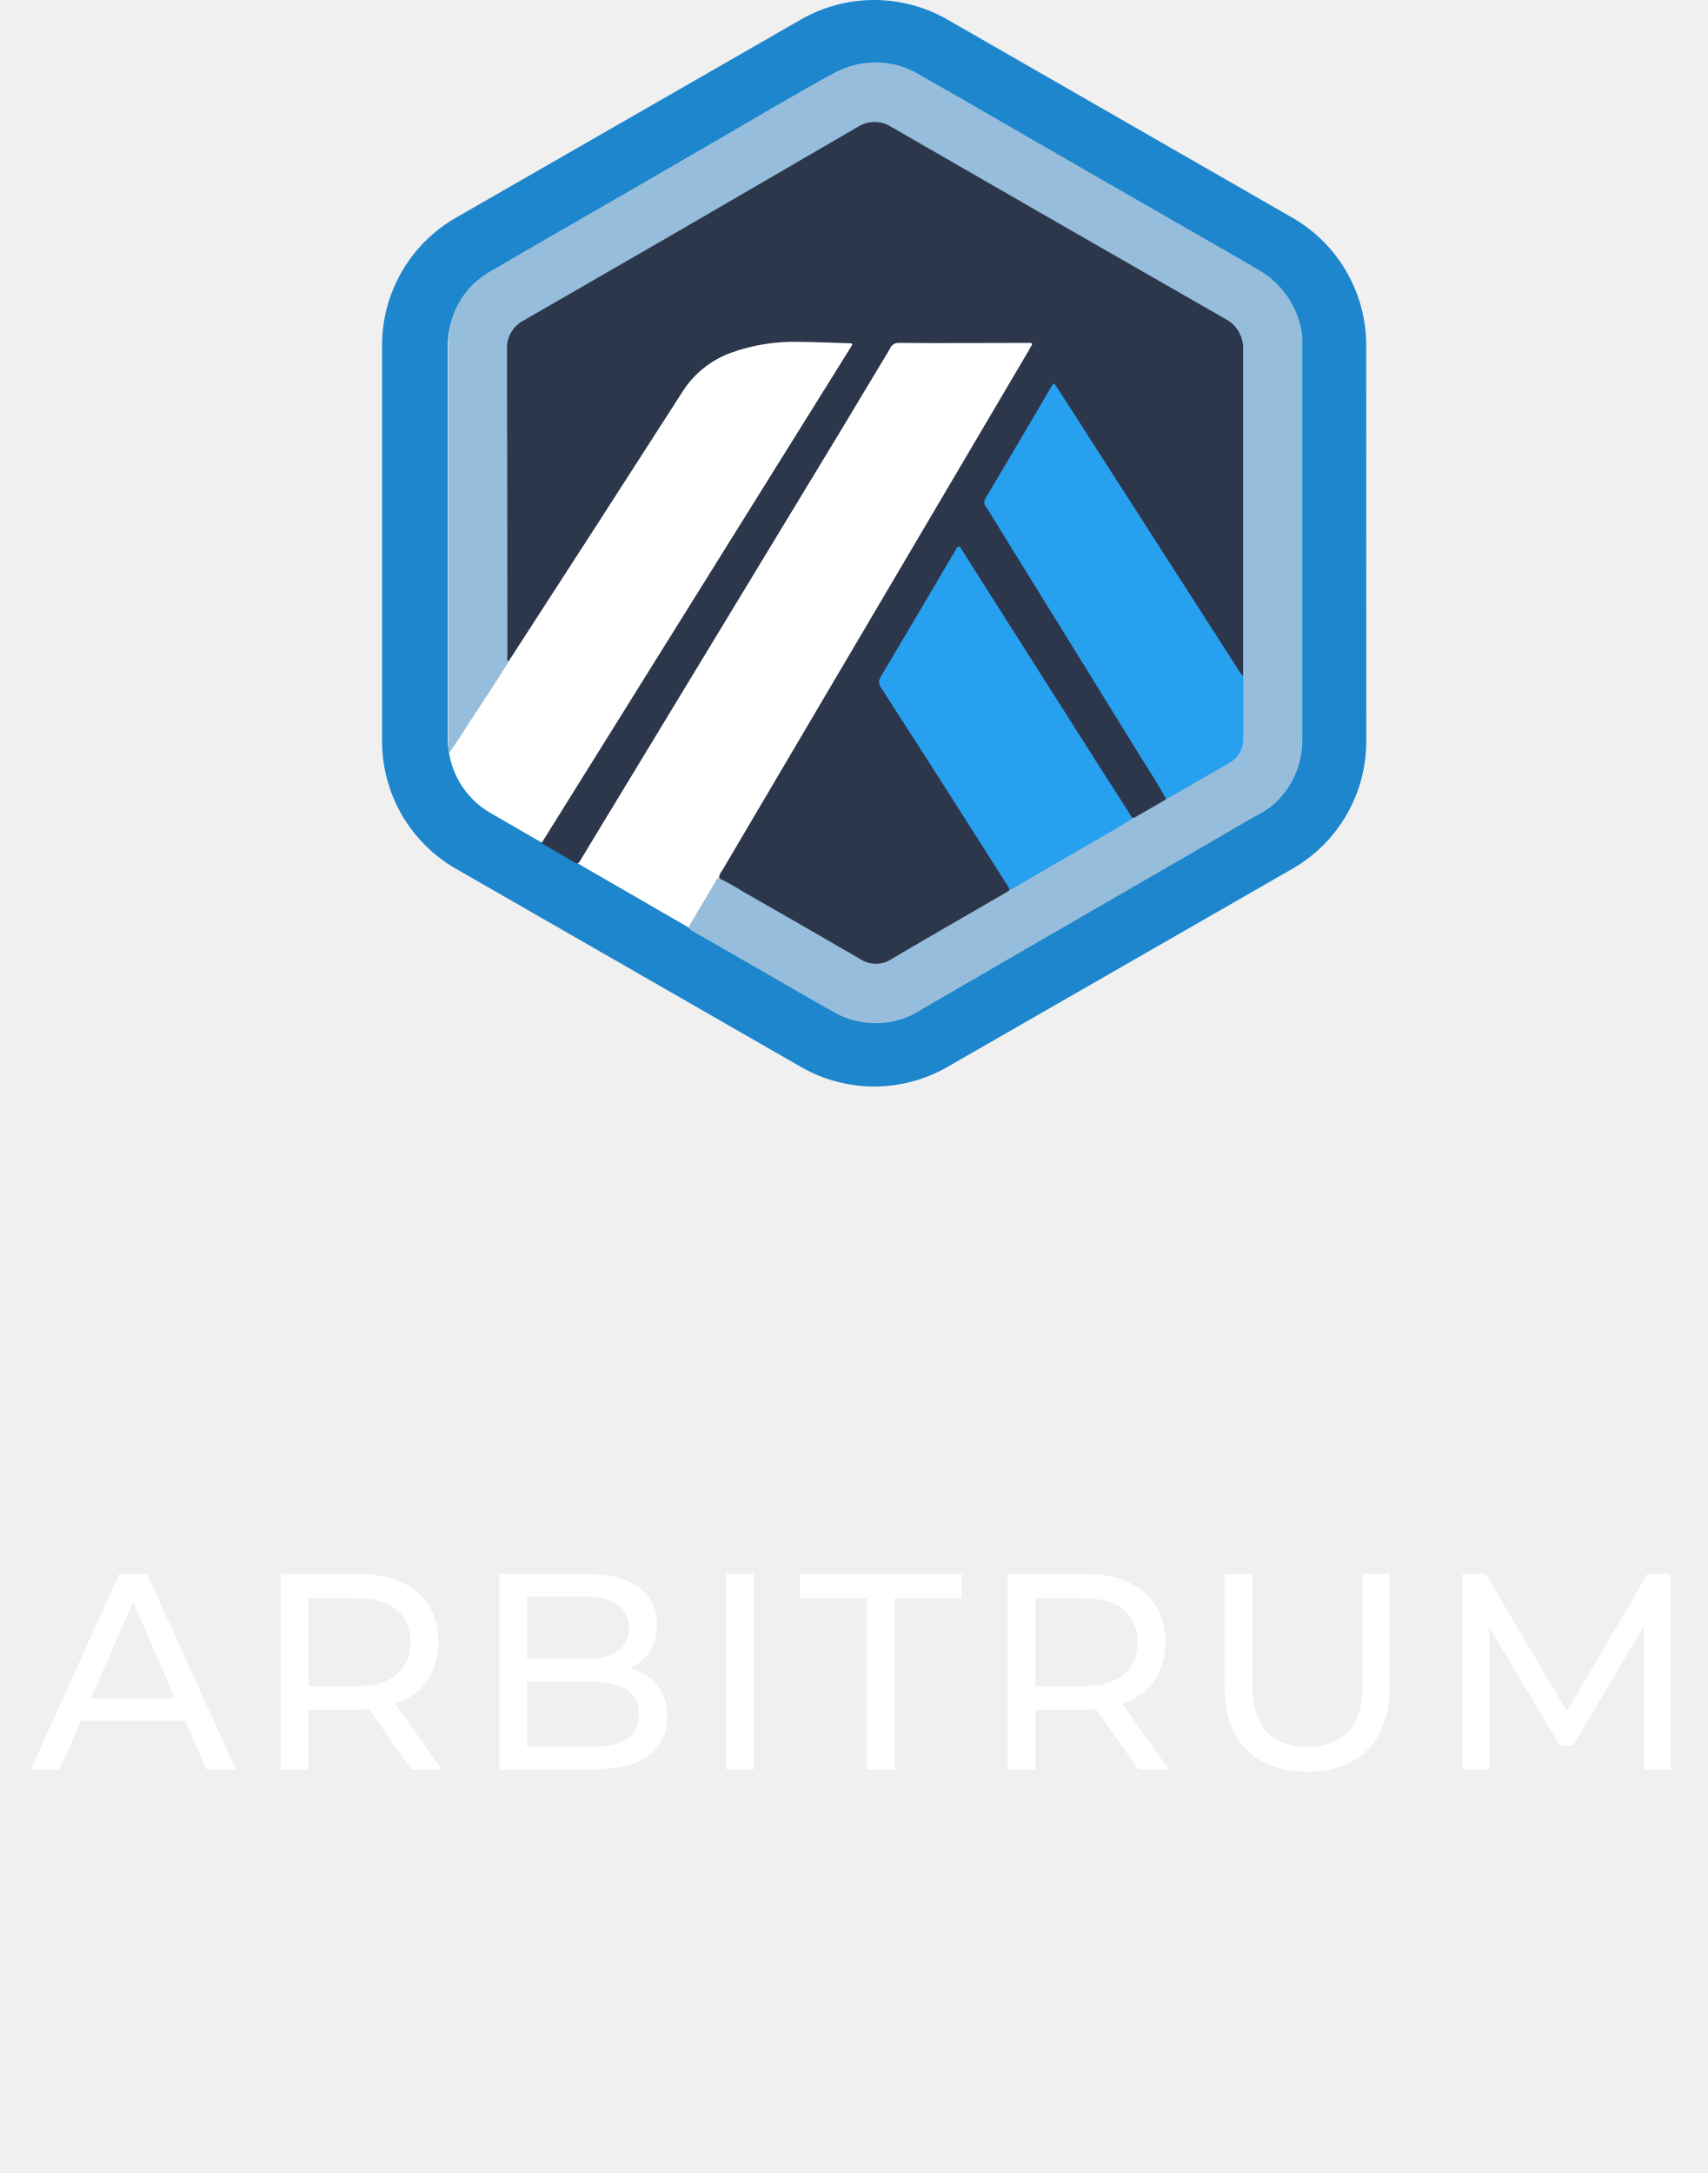
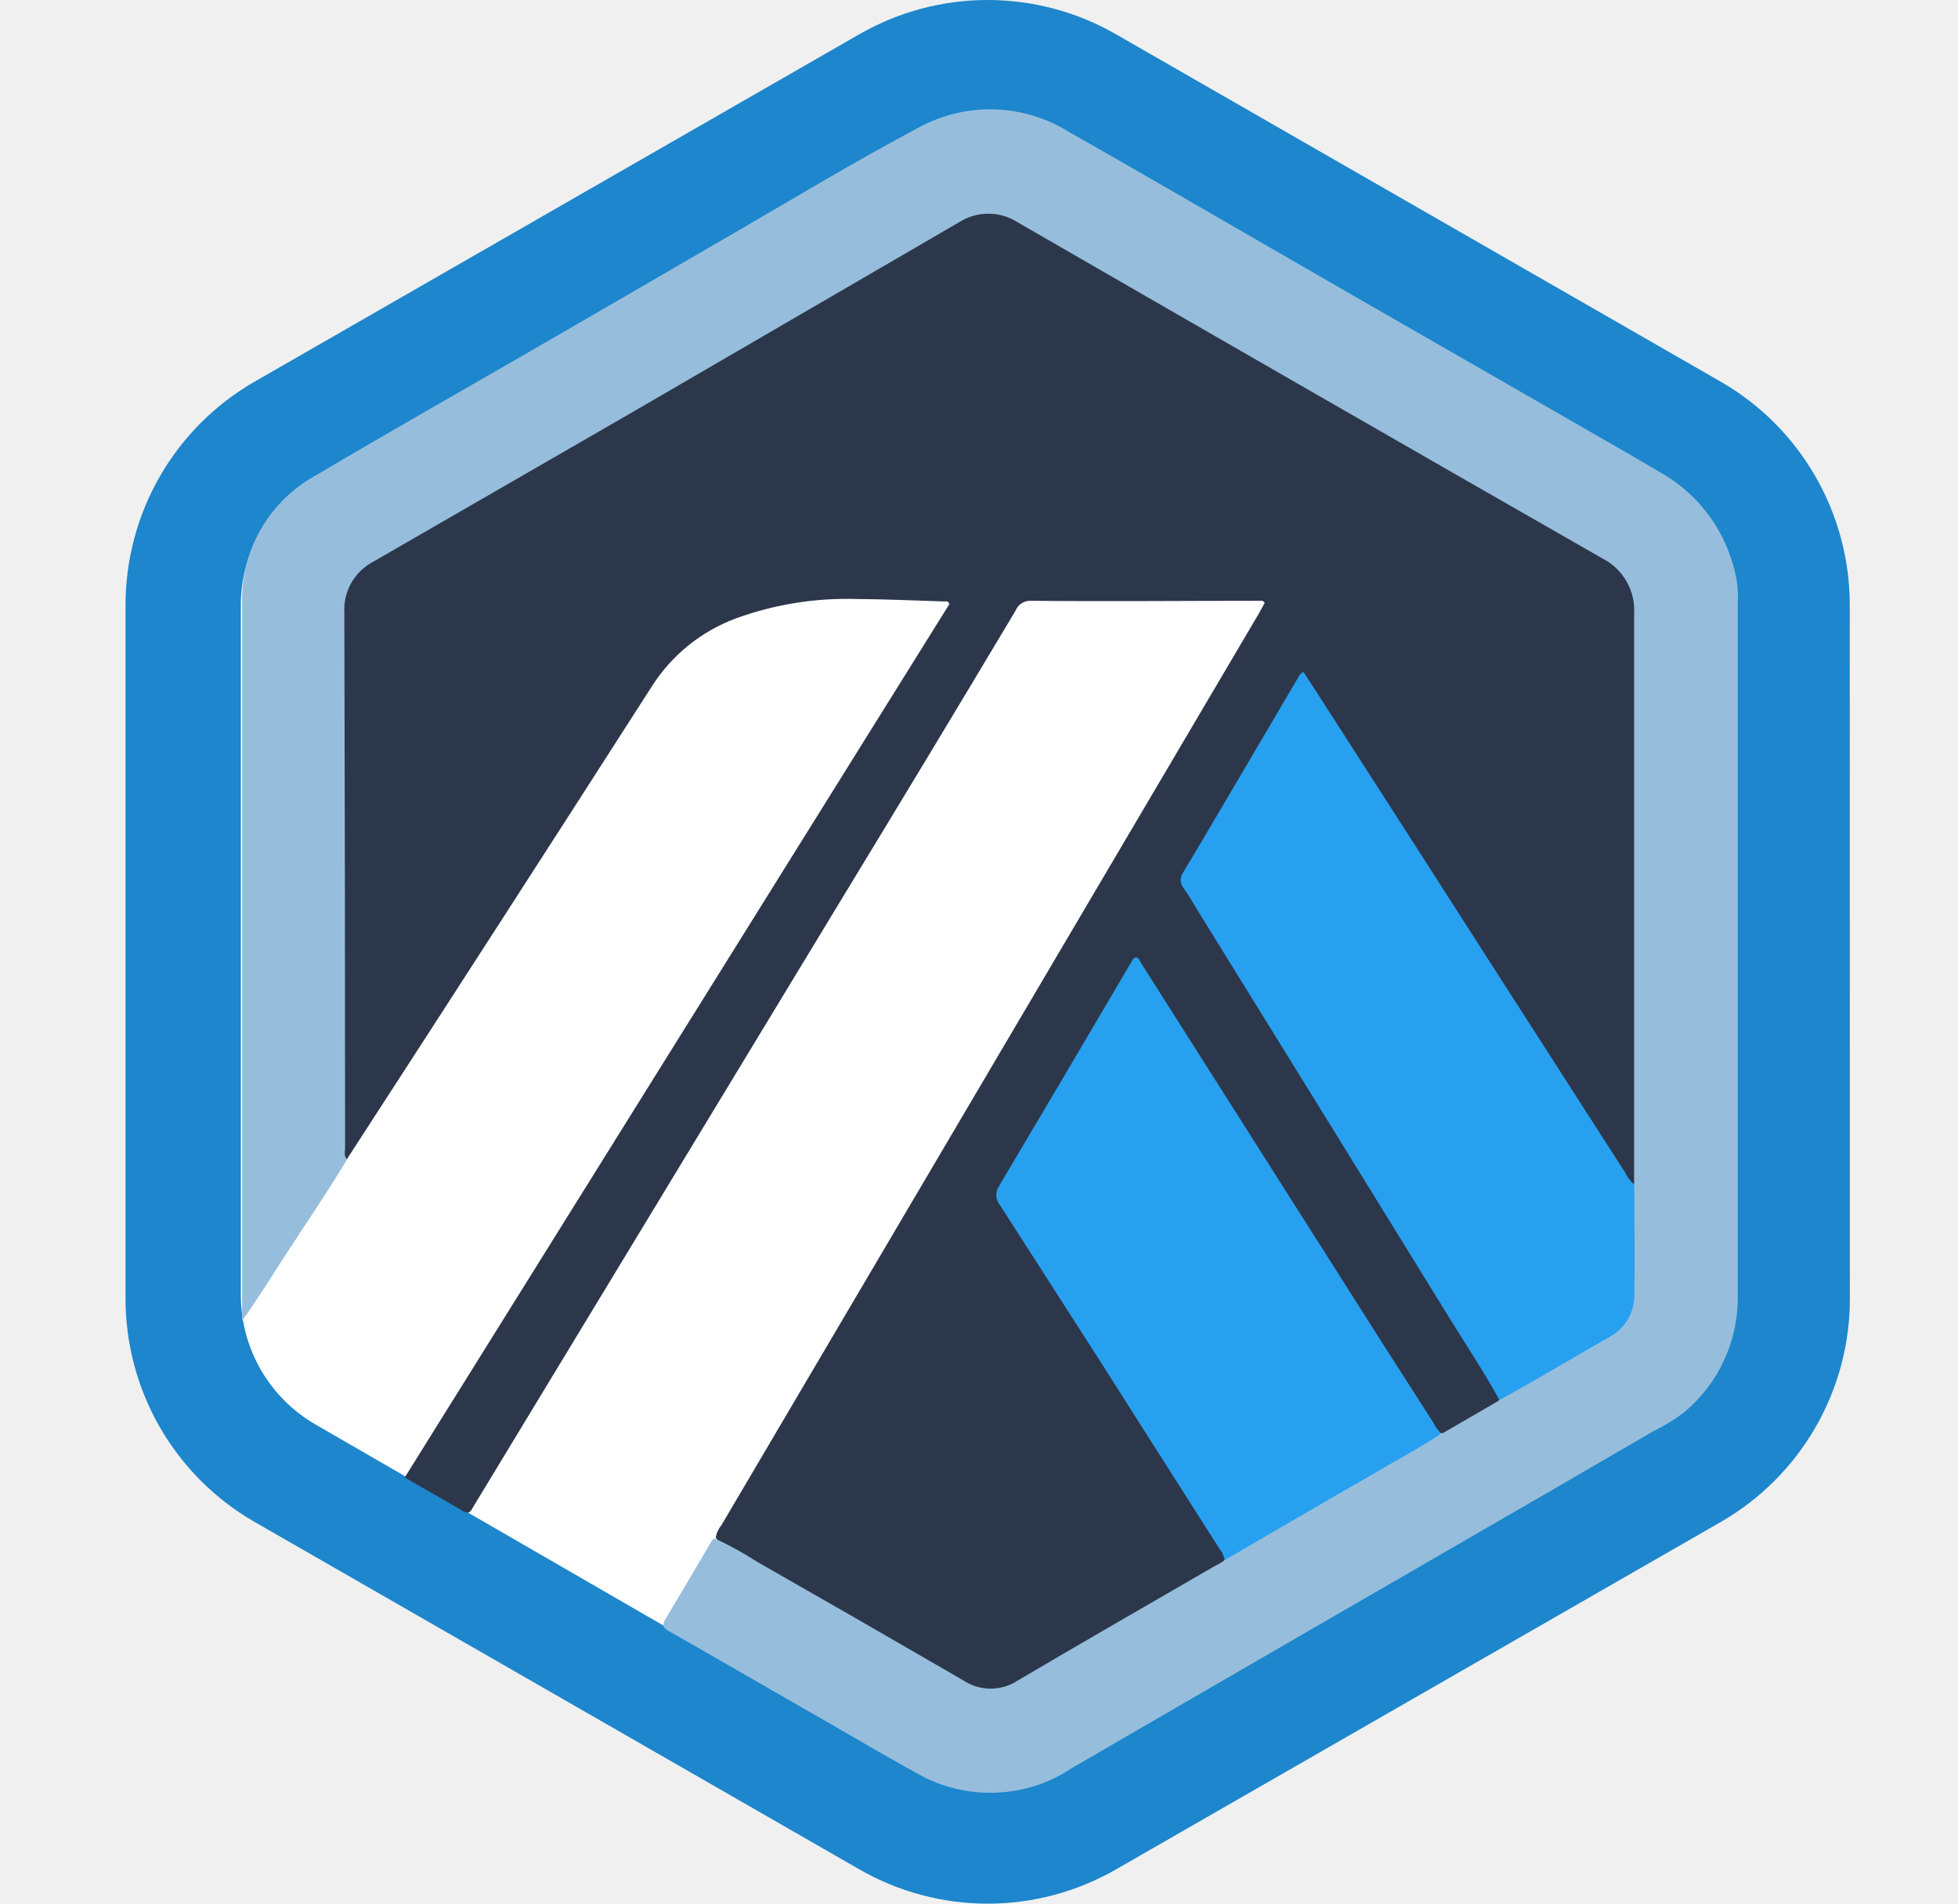
- <svg xmlns="http://www.w3.org/2000/svg" width="55" height="70" viewBox="0 0 55 70" fill="none">
-   <path d="M44.012 23.875C44.013 24.706 43.794 25.524 43.379 26.244C42.963 26.965 42.365 27.563 41.645 27.979L30.519 34.37C29.801 34.783 28.988 35 28.16 35C27.332 35 26.519 34.783 25.801 34.37L14.675 27.979C13.955 27.563 13.357 26.965 12.941 26.244C12.526 25.524 12.307 24.706 12.308 23.875V11.125C12.307 10.293 12.526 9.476 12.941 8.755C13.357 8.034 13.955 7.436 14.675 7.02L25.801 0.629C26.519 0.217 27.332 0 28.159 0C28.986 0 29.799 0.217 30.517 0.629L41.642 7.02C42.363 7.436 42.961 8.034 43.376 8.755C43.792 9.476 44.01 10.293 44.01 11.125L44.012 23.875Z" fill="#1D86CC" />
-   <path d="M26.785 2.406L15.801 8.752C15.385 8.992 15.039 9.337 14.798 9.752C14.557 10.168 14.43 10.639 14.428 11.119V23.821C14.43 24.301 14.557 24.772 14.798 25.188C15.038 25.603 15.383 25.948 15.799 26.189L26.797 32.544C27.214 32.786 27.687 32.914 28.17 32.914C28.652 32.914 29.125 32.786 29.543 32.544L40.526 26.203C40.942 25.963 41.288 25.618 41.529 25.202C41.77 24.787 41.897 24.316 41.899 23.836V11.133C41.897 10.653 41.77 10.182 41.529 9.767C41.288 9.351 40.942 9.006 40.526 8.766L29.531 2.408C29.113 2.167 28.64 2.04 28.158 2.04C27.676 2.04 27.202 2.167 26.785 2.408V2.406Z" fill="white" />
-   <path d="M23.159 28.272C23.174 28.185 23.212 28.103 23.268 28.035C26.553 22.459 29.84 16.885 33.127 11.311C33.172 11.233 33.215 11.155 33.252 11.086C33.224 11.034 33.191 11.046 33.162 11.046C31.759 11.046 30.355 11.06 28.949 11.046C28.889 11.044 28.829 11.061 28.779 11.095C28.729 11.128 28.691 11.177 28.669 11.233C27.614 12.999 26.553 14.757 25.488 16.507C23.239 20.218 20.99 23.93 18.739 27.642C18.72 27.675 18.699 27.706 18.68 27.741C18.642 27.817 18.595 27.829 18.514 27.784C18.166 27.576 17.804 27.377 17.442 27.164L27.455 11.107C27.434 11.041 27.389 11.058 27.356 11.058C26.818 11.041 26.281 11.017 25.746 11.013C24.993 10.991 24.243 11.111 23.535 11.368C22.891 11.606 22.343 12.05 21.977 12.632C20.147 15.486 18.309 18.336 16.464 21.18L16.377 21.314C16.27 21.314 16.287 21.227 16.277 21.165C16.27 21.074 16.27 20.982 16.277 20.891C16.277 17.742 16.277 14.597 16.277 11.45C16.26 11.179 16.325 10.909 16.464 10.675C16.602 10.441 16.808 10.255 17.054 10.139C19.473 8.761 21.876 7.353 24.288 5.959C25.365 5.338 26.444 4.723 27.512 4.086C27.714 3.952 27.95 3.881 28.192 3.881C28.435 3.881 28.672 3.952 28.873 4.086C30.838 5.239 32.819 6.366 34.791 7.502L39.263 10.073C39.369 10.132 39.473 10.198 39.58 10.257C39.755 10.35 39.899 10.49 39.996 10.662C40.094 10.834 40.14 11.031 40.129 11.228C40.129 14.651 40.129 18.074 40.129 21.497C40.133 21.577 40.124 21.657 40.101 21.733C39.982 21.847 39.94 21.719 39.897 21.658C39.719 21.409 39.561 21.146 39.395 20.888C38.074 18.82 36.749 16.754 35.418 14.691C34.971 13.995 34.519 13.299 34.076 12.601C33.972 12.438 33.955 12.435 33.839 12.601C33.172 13.731 32.505 14.86 31.839 15.988C31.802 16.051 31.787 16.124 31.794 16.196C31.801 16.268 31.831 16.337 31.879 16.391C32.429 17.276 32.981 18.163 33.536 19.052L36.344 23.592C36.723 24.206 37.102 24.819 37.483 25.431C37.552 25.514 37.592 25.619 37.594 25.727C37.518 25.876 37.357 25.919 37.227 25.987C37.009 26.144 36.77 26.269 36.517 26.357C36.382 26.323 36.332 26.2 36.268 26.099C35.399 24.744 34.542 23.381 33.678 22.022C32.791 20.626 31.908 19.224 31.015 17.83C30.902 17.65 30.883 17.65 30.779 17.83C30.005 19.134 29.24 20.446 28.461 21.75C28.422 21.811 28.402 21.883 28.406 21.956C28.409 22.028 28.435 22.098 28.48 22.155C29.529 23.769 30.551 25.398 31.588 27.019C31.877 27.471 32.168 27.924 32.452 28.378C32.507 28.468 32.583 28.556 32.533 28.674C32.261 28.887 31.968 29.069 31.657 29.218L28.743 30.928C28.588 31.029 28.407 31.084 28.222 31.084C28.037 31.084 27.856 31.029 27.701 30.928C26.281 30.102 24.851 29.281 23.41 28.463C23.31 28.423 23.224 28.357 23.159 28.272Z" fill="#2D374B" />
-   <path d="M40.045 21.781C40.045 21.695 40.045 21.61 40.045 21.527C40.045 18.112 40.045 14.697 40.045 11.282C40.058 11.075 40.009 10.869 39.906 10.689C39.803 10.509 39.65 10.363 39.465 10.269C35.88 8.218 32.296 6.157 28.714 4.089C28.552 3.984 28.364 3.929 28.172 3.929C27.979 3.929 27.791 3.984 27.629 4.089C25.647 5.242 23.66 6.398 21.666 7.556L16.868 10.324C16.697 10.413 16.555 10.549 16.459 10.717C16.364 10.886 16.319 11.078 16.331 11.271C16.34 14.547 16.345 17.823 16.345 21.099C16.345 21.172 16.317 21.253 16.381 21.317C16.002 21.949 15.585 22.555 15.185 23.173C14.986 23.488 14.786 23.796 14.584 24.096C14.551 24.146 14.515 24.191 14.451 24.28C14.451 24.176 14.451 24.119 14.451 24.063C14.451 19.743 14.451 15.422 14.451 11.1C14.438 10.62 14.557 10.145 14.797 9.729C15.036 9.312 15.386 8.97 15.808 8.74C17.2 7.914 18.608 7.119 20.007 6.309C21.191 5.625 22.374 4.936 23.558 4.249C24.659 3.61 25.747 2.952 26.872 2.356C27.301 2.117 27.786 1.998 28.276 2.011C28.767 2.024 29.245 2.168 29.66 2.429C30.56 2.938 31.455 3.459 32.352 3.975L34.866 5.426L39.513 8.096C39.853 8.29 40.192 8.487 40.528 8.686C40.9 8.896 41.22 9.187 41.464 9.538C41.708 9.889 41.869 10.29 41.937 10.712C41.953 10.833 41.958 10.956 41.951 11.079C41.951 15.33 41.951 19.582 41.951 23.835C41.955 24.241 41.868 24.643 41.698 25.011C41.528 25.38 41.278 25.706 40.966 25.966C40.788 26.1 40.598 26.217 40.398 26.314C39.244 26.986 38.091 27.655 36.937 28.321L33.252 30.452C32.071 31.137 30.887 31.823 29.701 32.511C29.408 32.709 29.078 32.845 28.73 32.911C28.153 33.024 27.556 32.947 27.026 32.693C26.439 32.379 25.866 32.038 25.288 31.706L22.954 30.364L22.296 29.988C22.216 29.94 22.161 29.895 22.223 29.789C22.514 29.304 22.8 28.814 23.089 28.326C23.089 28.307 23.125 28.3 23.144 28.286C23.413 28.412 23.674 28.555 23.925 28.717C25.195 29.441 26.462 30.17 27.727 30.904C27.872 30.998 28.041 31.047 28.214 31.047C28.387 31.047 28.556 30.998 28.702 30.904C29.904 30.194 31.111 29.503 32.316 28.804L32.499 28.705C32.612 28.56 32.764 28.449 32.937 28.385C34.026 27.763 35.107 27.126 36.196 26.491C36.286 26.439 36.369 26.359 36.487 26.373L37.553 25.755C37.619 25.618 37.759 25.575 37.874 25.518C38.41 25.208 38.942 24.891 39.484 24.591C39.641 24.508 39.77 24.382 39.857 24.228C39.944 24.074 39.985 23.898 39.974 23.722C39.974 23.177 39.974 22.635 39.974 22.091C39.964 22.037 39.965 21.982 39.977 21.928C39.989 21.875 40.012 21.825 40.045 21.781Z" fill="#96BEDC" />
-   <path d="M40.048 21.778C40.048 22.453 40.065 23.13 40.048 23.802C40.052 23.96 40.012 24.116 39.933 24.252C39.854 24.389 39.739 24.501 39.601 24.576C38.921 24.96 38.254 25.367 37.569 25.741C37.297 25.244 36.983 24.77 36.684 24.288C35.138 21.78 33.59 19.275 32.04 16.772C31.948 16.623 31.862 16.466 31.758 16.324C31.726 16.283 31.708 16.232 31.708 16.179C31.708 16.126 31.726 16.075 31.758 16.033C32.13 15.415 32.492 14.793 32.859 14.172L33.874 12.447C33.893 12.406 33.925 12.373 33.964 12.352C34.143 12.625 34.32 12.9 34.497 13.176C35.567 14.839 36.636 16.504 37.705 18.171L39.88 21.558C39.92 21.643 39.977 21.718 40.048 21.778Z" fill="#28A0F0" />
-   <path d="M36.502 26.358C36.061 26.647 35.593 26.893 35.138 27.163C34.312 27.636 33.481 28.124 32.655 28.605L32.515 28.68C32.503 28.604 32.47 28.533 32.421 28.474C31.682 27.316 30.945 26.158 30.21 24.999L28.387 22.159C28.345 22.11 28.321 22.048 28.318 21.984C28.315 21.92 28.334 21.856 28.37 21.804C29.185 20.432 29.996 19.058 30.804 17.682C30.823 17.652 30.837 17.614 30.884 17.604C30.932 17.595 30.967 17.685 30.998 17.735L35.401 24.67L36.348 26.147C36.388 26.23 36.444 26.305 36.511 26.368L36.502 26.358Z" fill="#28A0F0" />
-   <path d="M0.991 57L3.844 50.7H4.735L7.597 57H6.652L4.105 51.204H4.465L1.918 57H0.991ZM2.206 55.425L2.449 54.705H5.995L6.256 55.425H2.206ZM9.037 57V50.7H11.494C12.046 50.7 12.517 50.787 12.907 50.961C13.297 51.135 13.597 51.387 13.807 51.717C14.017 52.047 14.122 52.44 14.122 52.896C14.122 53.352 14.017 53.745 13.807 54.075C13.597 54.399 13.297 54.648 12.907 54.822C12.517 54.996 12.046 55.083 11.494 55.083H9.532L9.937 54.669V57H9.037ZM13.249 57L11.647 54.714H12.61L14.23 57H13.249ZM9.937 54.759L9.532 54.318H11.467C12.043 54.318 12.478 54.195 12.772 53.949C13.072 53.697 13.222 53.346 13.222 52.896C13.222 52.446 13.072 52.098 12.772 51.852C12.478 51.606 12.043 51.483 11.467 51.483H9.532L9.937 51.033V54.759ZM16.076 57V50.7H18.902C19.628 50.7 20.186 50.847 20.576 51.141C20.966 51.429 21.161 51.825 21.161 52.329C21.161 52.671 21.083 52.959 20.927 53.193C20.777 53.427 20.573 53.607 20.315 53.733C20.057 53.859 19.778 53.922 19.478 53.922L19.64 53.652C20 53.652 20.318 53.715 20.594 53.841C20.87 53.967 21.089 54.153 21.251 54.399C21.413 54.639 21.494 54.939 21.494 55.299C21.494 55.839 21.29 56.259 20.882 56.559C20.48 56.853 19.88 57 19.082 57H16.076ZM16.976 56.271H19.046C19.544 56.271 19.925 56.187 20.189 56.019C20.453 55.851 20.585 55.587 20.585 55.227C20.585 54.861 20.453 54.594 20.189 54.426C19.925 54.258 19.544 54.174 19.046 54.174H16.895V53.445H18.821C19.277 53.445 19.631 53.361 19.883 53.193C20.135 53.025 20.261 52.773 20.261 52.437C20.261 52.101 20.135 51.849 19.883 51.681C19.631 51.513 19.277 51.429 18.821 51.429H16.976V56.271ZM23.387 57V50.7H24.287V57H23.387ZM27.924 57V51.483H25.765V50.7H30.976V51.483H28.816V57H27.924ZM32.456 57V50.7H34.913C35.465 50.7 35.936 50.787 36.326 50.961C36.716 51.135 37.016 51.387 37.226 51.717C37.436 52.047 37.541 52.44 37.541 52.896C37.541 53.352 37.436 53.745 37.226 54.075C37.016 54.399 36.716 54.648 36.326 54.822C35.936 54.996 35.465 55.083 34.913 55.083H32.951L33.356 54.669V57H32.456ZM36.668 57L35.066 54.714H36.029L37.649 57H36.668ZM33.356 54.759L32.951 54.318H34.886C35.462 54.318 35.897 54.195 36.191 53.949C36.491 53.697 36.641 53.346 36.641 52.896C36.641 52.446 36.491 52.098 36.191 51.852C35.897 51.606 35.462 51.483 34.886 51.483H32.951L33.356 51.033V54.759ZM42.105 57.072C41.277 57.072 40.626 56.835 40.152 56.361C39.678 55.887 39.441 55.194 39.441 54.282V50.7H40.341V54.246C40.341 54.948 40.494 55.461 40.8 55.785C41.112 56.109 41.55 56.271 42.114 56.271C42.684 56.271 43.122 56.109 43.428 55.785C43.74 55.461 43.896 54.948 43.896 54.246V50.7H44.769V54.282C44.769 55.194 44.532 55.887 44.058 56.361C43.59 56.835 42.939 57.072 42.105 57.072ZM47.114 57V50.7H47.852L50.678 55.461H50.282L53.072 50.7H53.81L53.819 57H52.955L52.946 52.059H53.153L50.669 56.235H50.255L47.753 52.059H47.978V57H47.114Z" fill="white" />
+ <svg xmlns="http://www.w3.org/2000/svg" width="36" height="35" viewBox="0 0 36 35" fill="none">
+   <path d="M34.012 23.875C34.013 24.706 33.794 25.524 33.379 26.244C32.963 26.965 32.365 27.563 31.645 27.979L20.519 34.37C19.801 34.783 18.988 35 18.16 35C17.332 35 16.519 34.783 15.801 34.37L4.676 27.979C3.955 27.563 3.357 26.965 2.941 26.244C2.526 25.524 2.308 24.706 2.308 23.875V11.125C2.308 10.293 2.526 9.476 2.941 8.755C3.357 8.034 3.955 7.436 4.676 7.02L15.801 0.629C16.519 0.217 17.332 0 18.159 0C18.986 0 19.799 0.217 20.517 0.629L31.642 7.02C32.363 7.436 32.961 8.034 33.376 8.755C33.792 9.476 34.01 10.293 34.01 11.125L34.012 23.875Z" fill="#1D86CC" />
+   <path d="M16.785 2.406L5.801 8.752C5.385 8.992 5.039 9.337 4.798 9.752C4.557 10.168 4.43 10.639 4.428 11.119V23.821C4.43 24.301 4.557 24.772 4.798 25.188C5.038 25.603 5.383 25.948 5.799 26.189L16.797 32.544C17.214 32.786 17.687 32.914 18.17 32.914C18.652 32.914 19.125 32.786 19.543 32.544L30.526 26.203C30.942 25.963 31.288 25.618 31.529 25.202C31.77 24.787 31.897 24.316 31.899 23.836V11.133C31.897 10.653 31.77 10.182 31.529 9.767C31.288 9.351 30.942 9.006 30.526 8.766L19.531 2.408C19.113 2.167 18.64 2.04 18.158 2.04C17.676 2.04 17.202 2.167 16.785 2.408V2.406Z" fill="white" />
+   <path d="M13.159 28.272C13.174 28.185 13.212 28.103 13.268 28.035C16.553 22.459 19.84 16.885 23.127 11.311C23.172 11.233 23.215 11.155 23.252 11.086C23.224 11.034 23.191 11.046 23.162 11.046C21.759 11.046 20.355 11.06 18.949 11.046C18.889 11.044 18.829 11.061 18.779 11.095C18.729 11.128 18.691 11.177 18.669 11.233C17.614 12.999 16.553 14.757 15.488 16.507C13.239 20.218 10.99 23.93 8.739 27.642C8.72 27.675 8.699 27.706 8.68 27.741C8.642 27.817 8.595 27.829 8.514 27.784C8.166 27.576 7.804 27.377 7.442 27.164L17.455 11.107C17.434 11.041 17.389 11.058 17.356 11.058C16.818 11.041 16.281 11.017 15.746 11.013C14.993 10.991 14.243 11.111 13.535 11.368C12.891 11.606 12.343 12.05 11.977 12.632C10.147 15.486 8.309 18.336 6.464 21.18L6.377 21.314C6.27 21.314 6.287 21.227 6.277 21.165C6.27 21.074 6.27 20.982 6.277 20.891C6.277 17.742 6.277 14.597 6.277 11.45C6.26 11.179 6.325 10.909 6.464 10.675C6.602 10.441 6.808 10.255 7.054 10.139C9.473 8.761 11.876 7.353 14.288 5.959C15.365 5.338 16.444 4.723 17.512 4.086C17.714 3.952 17.95 3.881 18.192 3.881C18.435 3.881 18.672 3.952 18.873 4.086C20.838 5.239 22.819 6.366 24.791 7.502L29.263 10.073C29.369 10.132 29.473 10.198 29.58 10.257C29.755 10.35 29.899 10.49 29.996 10.662C30.094 10.834 30.14 11.031 30.129 11.228C30.129 14.651 30.129 18.074 30.129 21.497C30.134 21.577 30.124 21.657 30.101 21.733C29.982 21.847 29.94 21.719 29.897 21.658C29.72 21.409 29.561 21.146 29.395 20.888C28.074 18.82 26.749 16.754 25.418 14.691C24.971 13.995 24.519 13.299 24.076 12.601C23.972 12.438 23.955 12.435 23.839 12.601C23.172 13.731 22.505 14.86 21.839 15.988C21.802 16.051 21.787 16.124 21.794 16.196C21.801 16.268 21.831 16.337 21.879 16.391C22.429 17.276 22.981 18.163 23.536 19.052L26.344 23.592C26.723 24.206 27.102 24.819 27.483 25.431C27.552 25.514 27.592 25.619 27.594 25.727C27.518 25.876 27.357 25.919 27.227 25.987C27.009 26.144 26.77 26.269 26.517 26.357C26.382 26.323 26.332 26.2 26.268 26.099C25.399 24.744 24.543 23.381 23.678 22.022C22.791 20.626 21.908 19.224 21.015 17.83C20.902 17.65 20.883 17.65 20.779 17.83C20.005 19.134 19.24 20.446 18.461 21.75C18.422 21.811 18.402 21.883 18.406 21.956C18.409 22.028 18.435 22.098 18.48 22.155C19.529 23.769 20.551 25.398 21.588 27.019C21.877 27.471 22.168 27.924 22.452 28.378C22.507 28.468 22.582 28.556 22.533 28.674C22.261 28.887 21.968 29.069 21.657 29.218L18.743 30.928C18.588 31.029 18.407 31.084 18.222 31.084C18.037 31.084 17.856 31.029 17.701 30.928C16.281 30.102 14.851 29.281 13.41 28.463C13.31 28.423 13.223 28.357 13.159 28.272Z" fill="#2D374B" />
+   <path d="M30.045 21.781C30.045 21.695 30.045 21.61 30.045 21.527C30.045 18.112 30.045 14.697 30.045 11.282C30.058 11.075 30.009 10.869 29.906 10.689C29.803 10.509 29.65 10.363 29.465 10.269C25.88 8.218 22.296 6.157 18.714 4.089C18.552 3.984 18.364 3.929 18.172 3.929C17.979 3.929 17.791 3.984 17.629 4.089C15.647 5.242 13.66 6.398 11.666 7.556L6.868 10.324C6.697 10.413 6.555 10.549 6.459 10.717C6.364 10.886 6.319 11.078 6.331 11.271C6.34 14.547 6.345 17.823 6.345 21.099C6.345 21.172 6.317 21.253 6.381 21.317C6.002 21.949 5.585 22.555 5.185 23.173C4.986 23.488 4.786 23.796 4.584 24.096C4.551 24.146 4.515 24.191 4.451 24.28C4.451 24.176 4.451 24.119 4.451 24.063C4.451 19.743 4.451 15.422 4.451 11.1C4.438 10.62 4.557 10.145 4.797 9.729C5.036 9.312 5.386 8.97 5.808 8.74C7.2 7.914 8.608 7.119 10.007 6.309C11.191 5.625 12.374 4.936 13.558 4.249C14.659 3.61 15.748 2.952 16.872 2.356C17.301 2.117 17.786 1.998 18.276 2.011C18.767 2.024 19.245 2.168 19.66 2.429C20.56 2.938 21.455 3.459 22.352 3.975L24.866 5.426L29.513 8.096C29.854 8.29 30.192 8.487 30.528 8.686C30.9 8.896 31.22 9.187 31.464 9.538C31.708 9.889 31.869 10.29 31.937 10.712C31.953 10.833 31.958 10.956 31.951 11.079C31.951 15.33 31.951 19.582 31.951 23.835C31.955 24.241 31.868 24.643 31.698 25.011C31.528 25.38 31.278 25.706 30.966 25.966C30.788 26.1 30.598 26.217 30.398 26.314C29.244 26.986 28.091 27.655 26.937 28.321L23.252 30.452C22.071 31.137 20.887 31.823 19.701 32.511C19.408 32.709 19.078 32.845 18.73 32.911C18.153 33.024 17.556 32.947 17.026 32.693C16.439 32.379 15.866 32.038 15.288 31.706L12.954 30.364L12.296 29.988C12.216 29.94 12.161 29.895 12.223 29.789C12.514 29.304 12.8 28.814 13.089 28.326C13.089 28.307 13.125 28.3 13.144 28.286C13.413 28.412 13.674 28.555 13.925 28.717C15.195 29.441 16.462 30.17 17.727 30.904C17.872 30.998 18.041 31.047 18.214 31.047C18.387 31.047 18.556 30.998 18.702 30.904C19.904 30.194 21.111 29.503 22.316 28.804L22.499 28.705C22.612 28.56 22.764 28.449 22.937 28.385C24.026 27.763 25.107 27.126 26.196 26.491C26.286 26.439 26.369 26.359 26.487 26.373L27.553 25.755C27.619 25.618 27.759 25.575 27.875 25.518C28.41 25.208 28.942 24.891 29.484 24.591C29.641 24.508 29.77 24.382 29.857 24.228C29.944 24.074 29.985 23.898 29.974 23.722C29.974 23.177 29.974 22.635 29.974 22.091C29.964 22.037 29.965 21.982 29.977 21.928C29.989 21.875 30.012 21.825 30.045 21.781Z" fill="#96BEDC" />
+   <path d="M30.048 21.778C30.048 22.453 30.064 23.13 30.048 23.802C30.052 23.96 30.012 24.116 29.933 24.252C29.854 24.389 29.739 24.501 29.601 24.576C28.921 24.96 28.254 25.367 27.57 25.741C27.297 25.244 26.983 24.77 26.684 24.288C25.138 21.78 23.59 19.275 22.04 16.772C21.948 16.623 21.862 16.466 21.758 16.324C21.726 16.283 21.708 16.232 21.708 16.179C21.708 16.126 21.726 16.075 21.758 16.033C22.13 15.415 22.492 14.793 22.859 14.172L23.874 12.447C23.893 12.406 23.925 12.373 23.964 12.352C24.143 12.625 24.32 12.9 24.497 13.176C25.567 14.839 26.636 16.504 27.704 18.171L29.88 21.558C29.92 21.643 29.977 21.718 30.048 21.778Z" fill="#28A0F0" />
+   <path d="M26.502 26.358C26.061 26.647 25.593 26.893 25.138 27.163C24.312 27.636 23.481 28.124 22.655 28.605L22.515 28.68C22.503 28.604 22.47 28.533 22.421 28.474C21.682 27.316 20.945 26.158 20.21 24.999L18.387 22.159C18.345 22.11 18.321 22.048 18.318 21.984C18.315 21.92 18.334 21.856 18.37 21.804C19.185 20.432 19.996 19.058 20.804 17.682C20.823 17.652 20.837 17.614 20.884 17.604C20.932 17.595 20.967 17.685 20.998 17.735L25.401 24.67L26.348 26.147C26.388 26.23 26.444 26.305 26.511 26.368L26.502 26.358Z" fill="#28A0F0" />
</svg>
